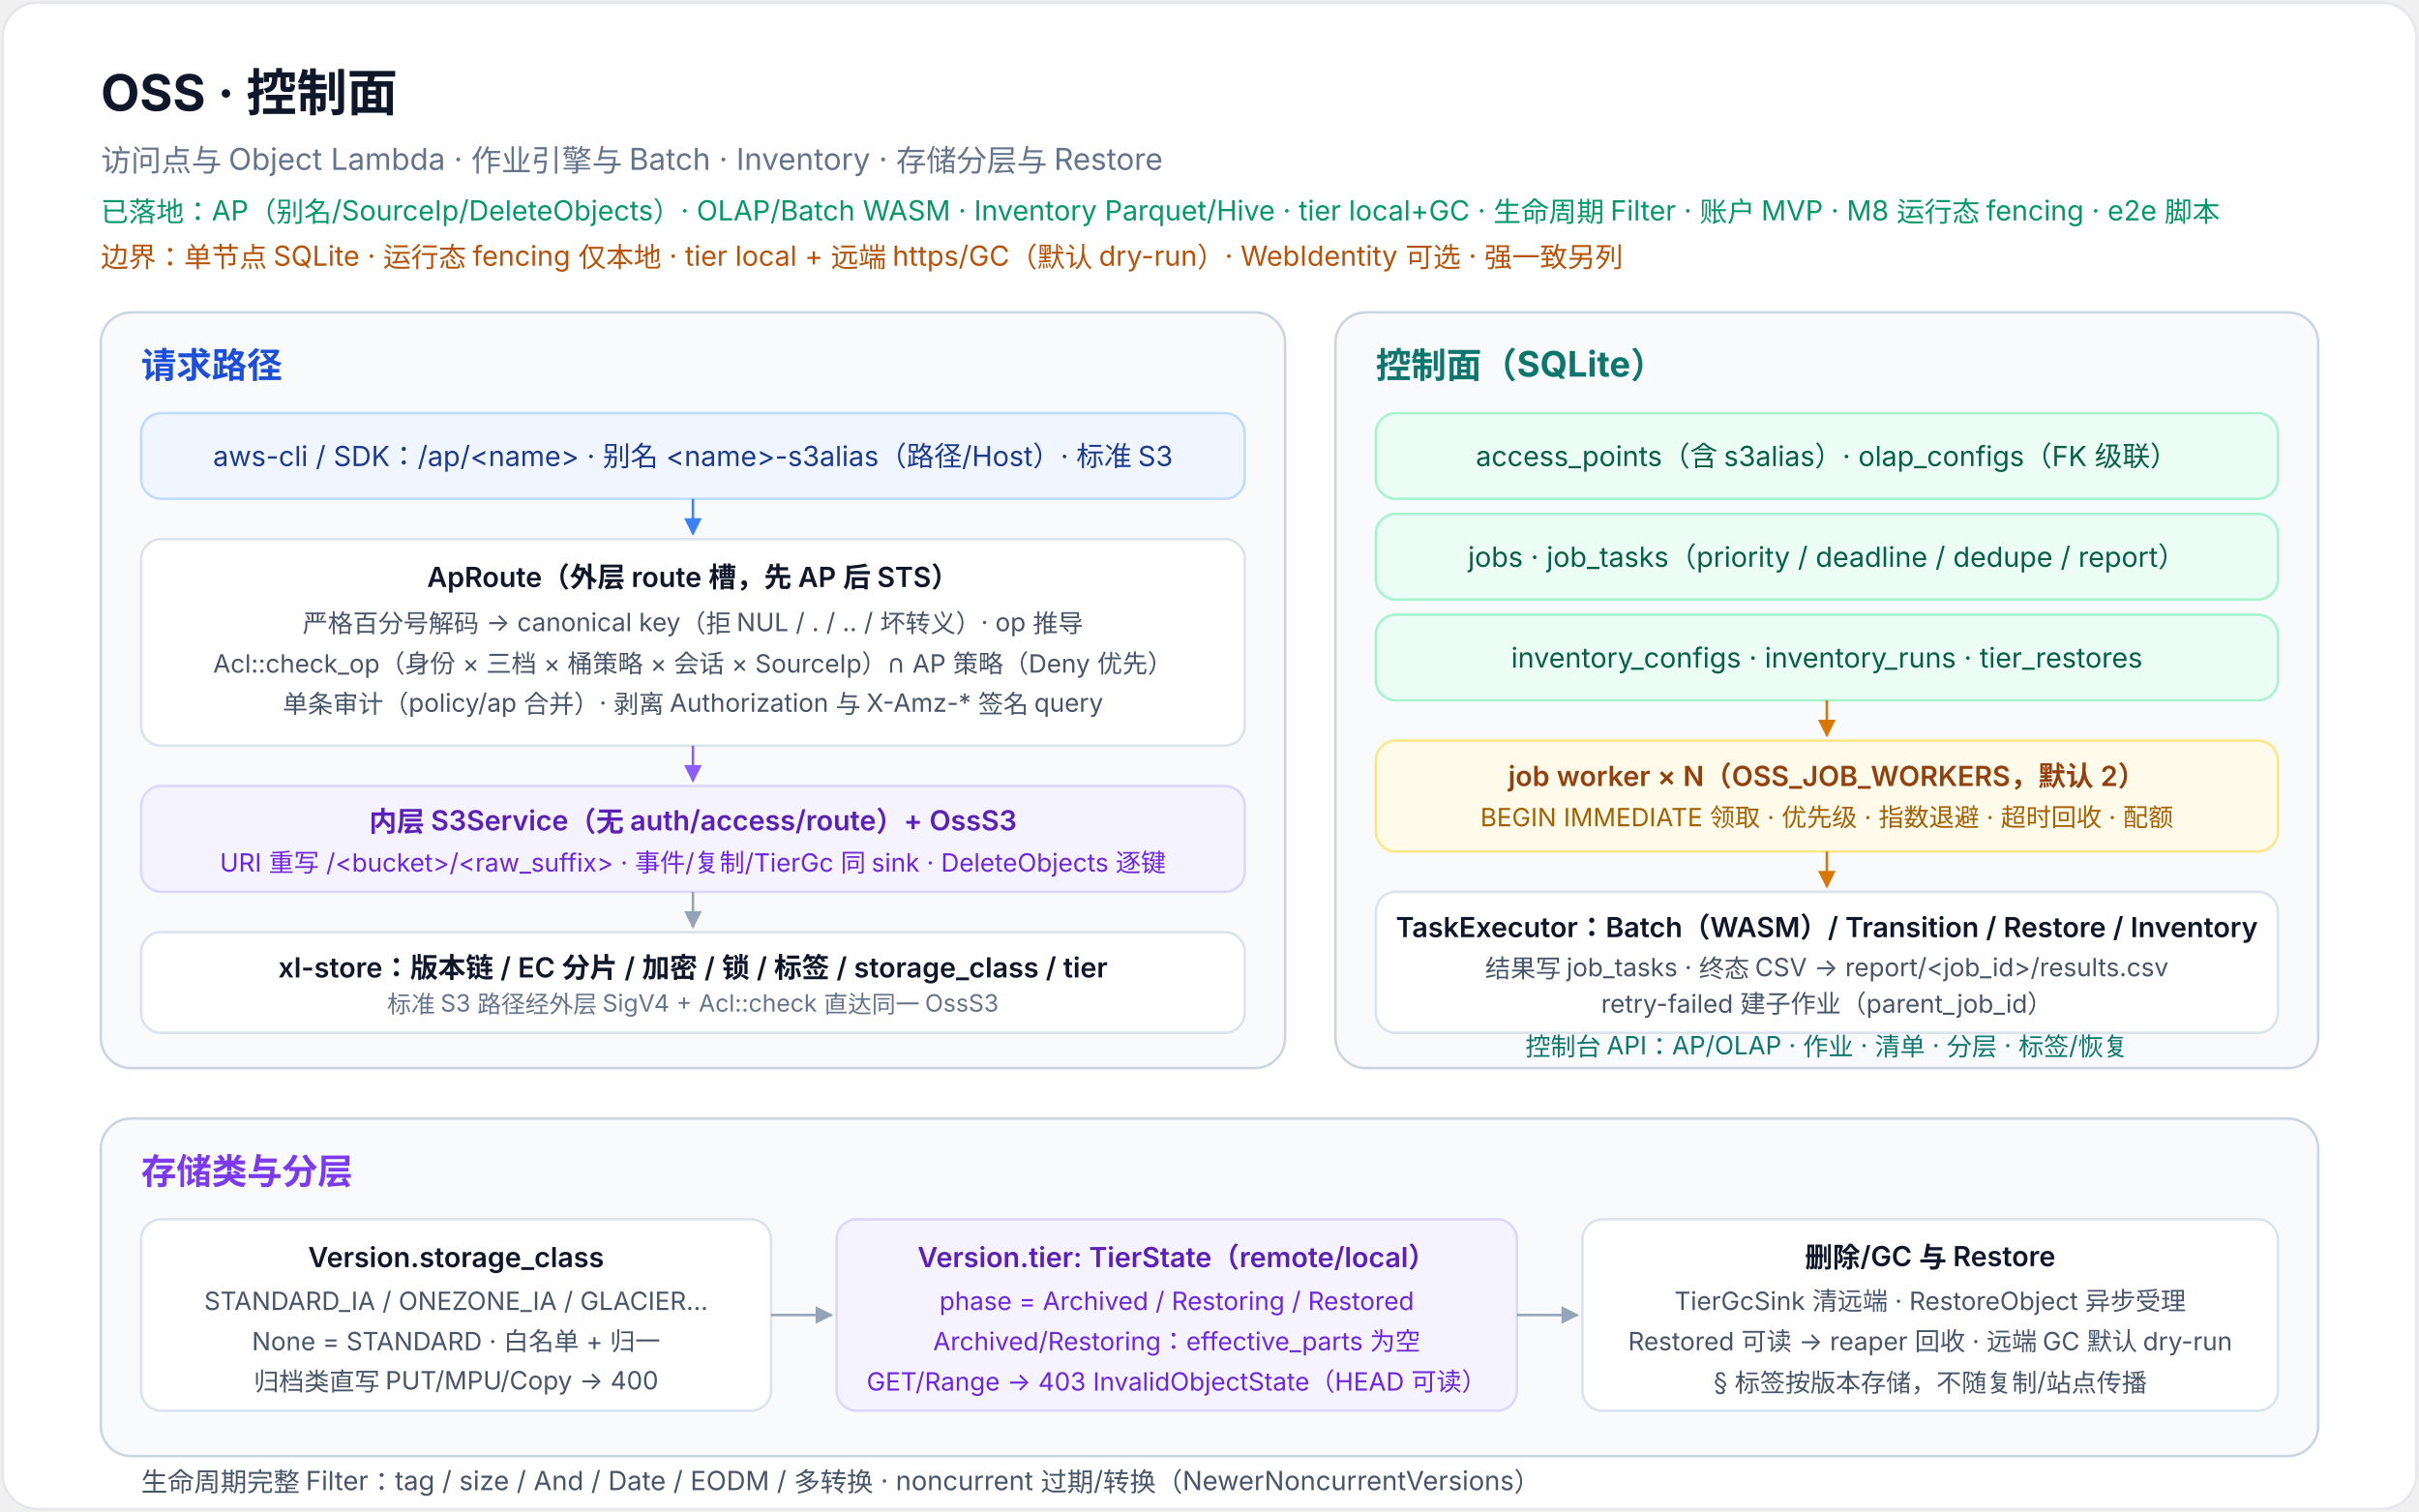
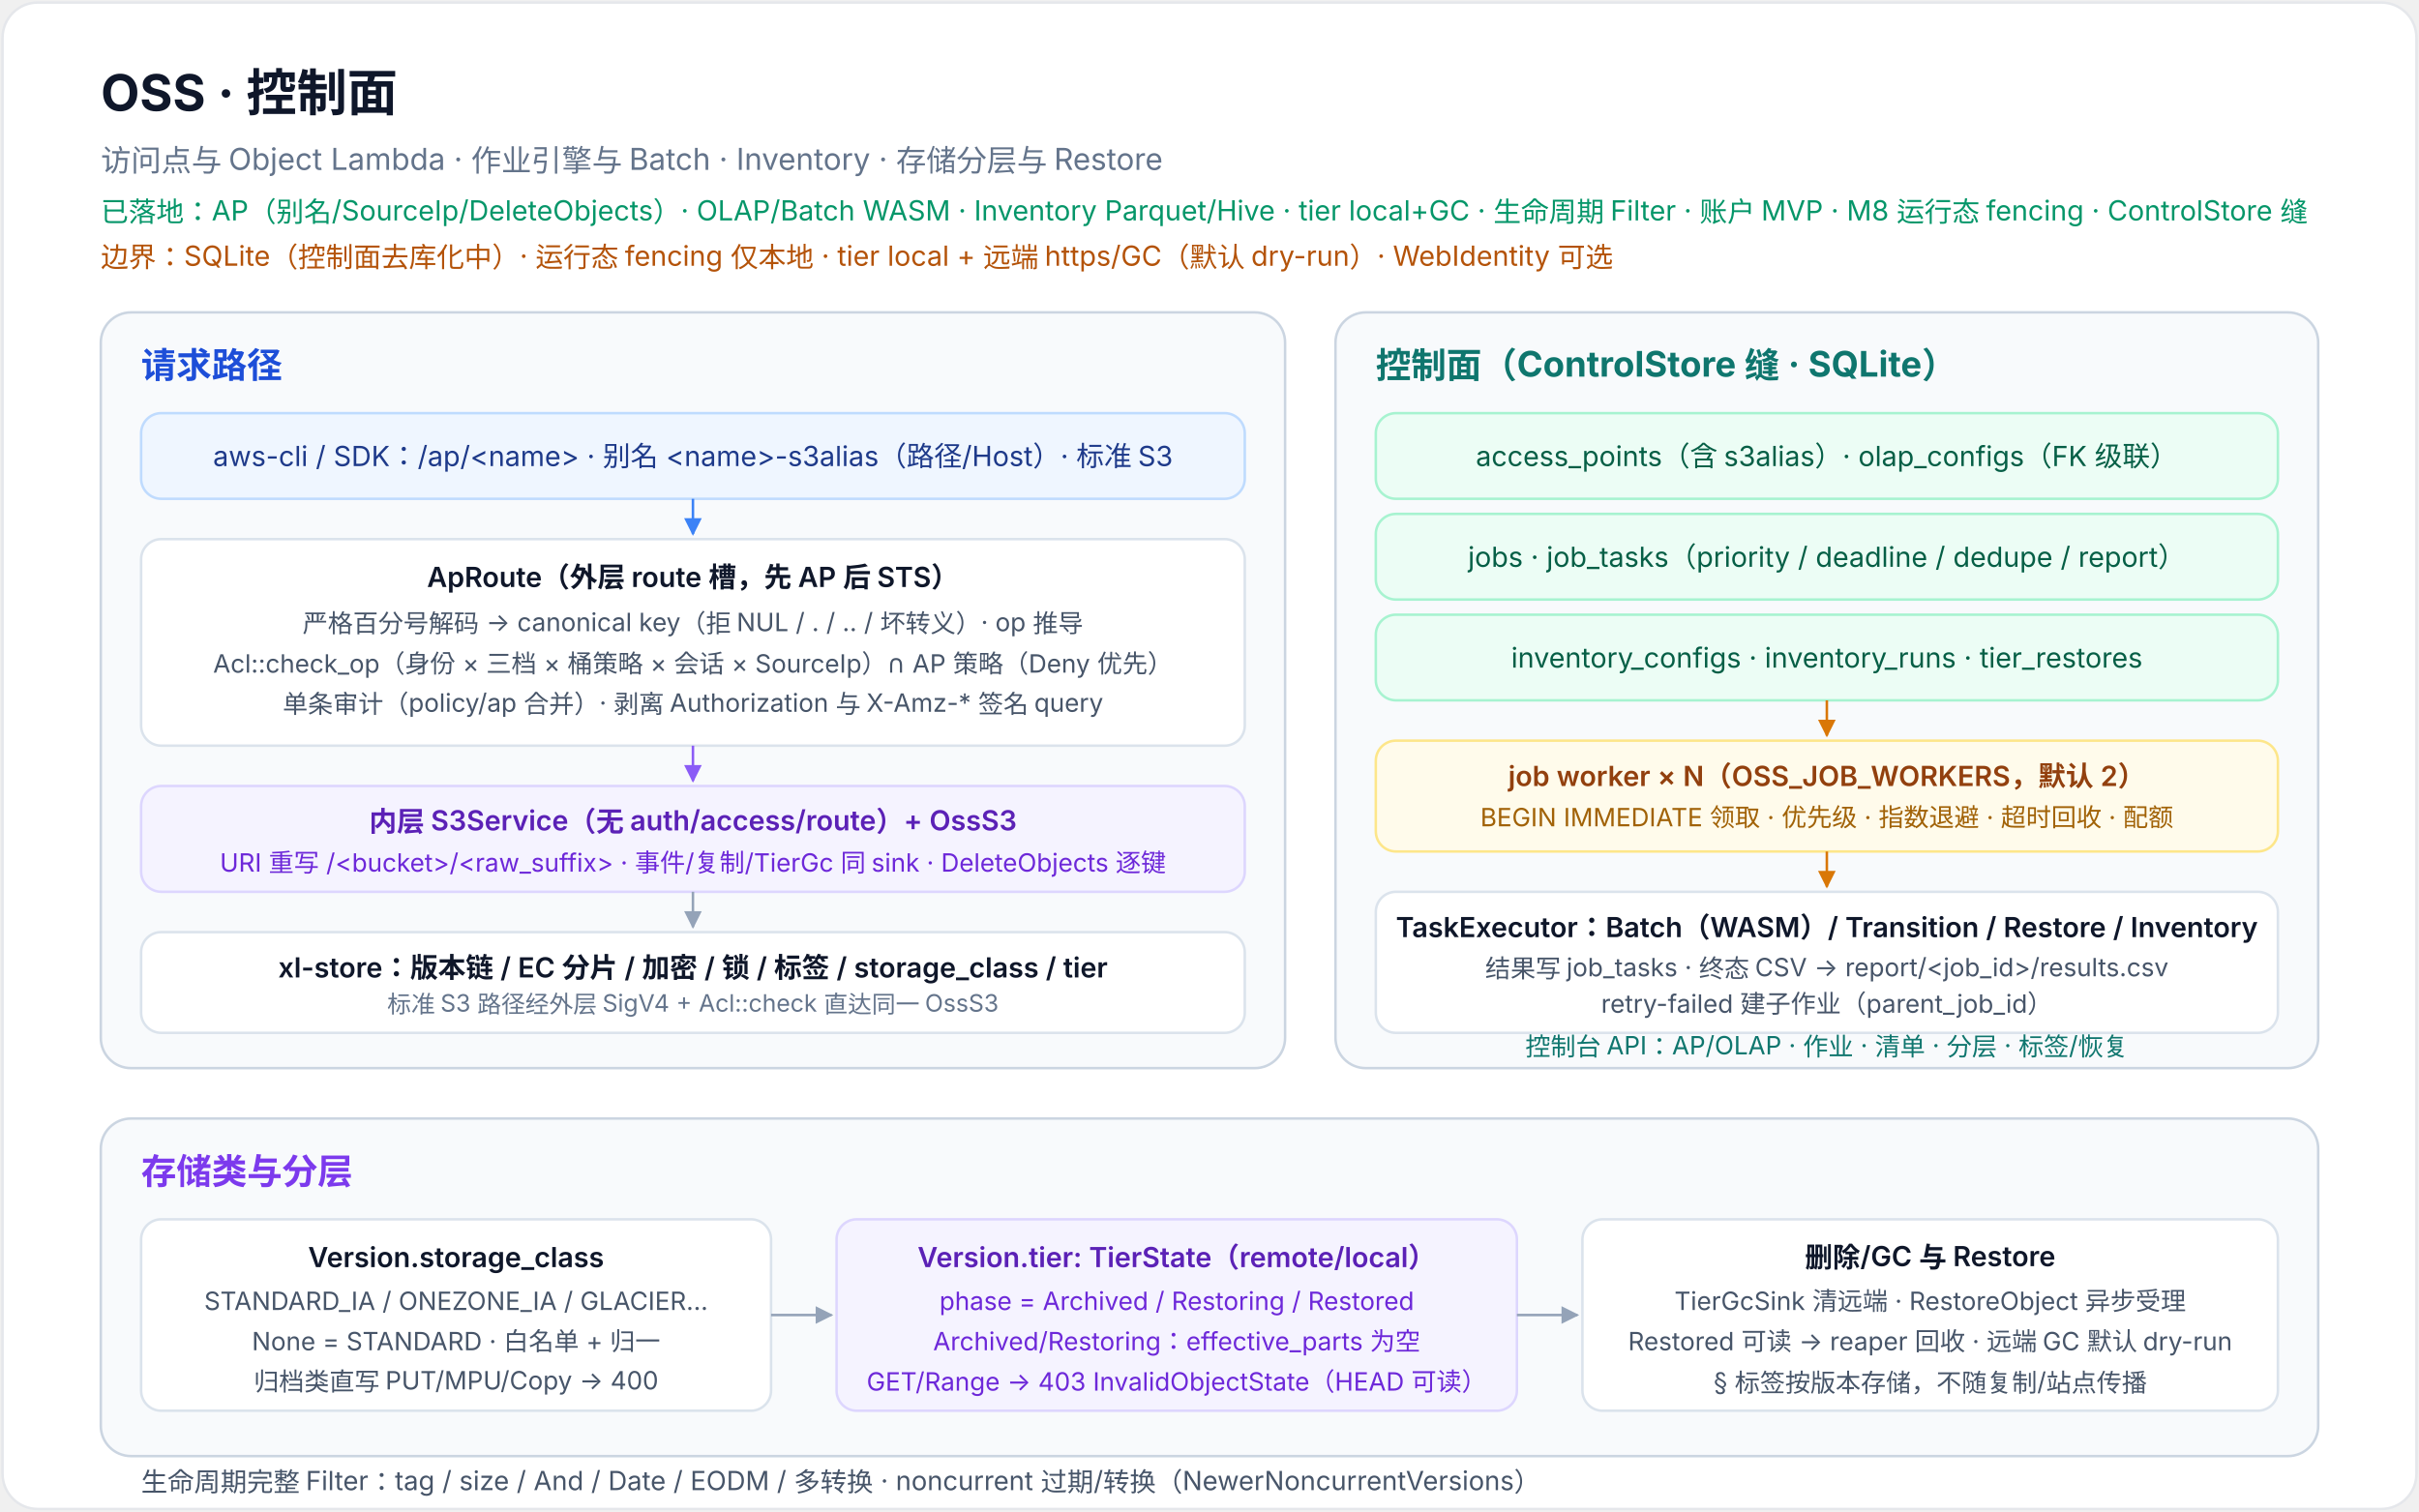
<svg xmlns="http://www.w3.org/2000/svg" viewBox="0 0 960 600" width="960" height="600" font-family="-apple-system, BlinkMacSystemFont, 'Segoe UI', 'Noto Sans SC', 'PingFang SC', 'Microsoft YaHei', sans-serif">
  <defs>
    <marker id="a" viewBox="0 0 10 10" refX="9" refY="5" markerWidth="7" markerHeight="7" orient="auto-start-reverse">
      <path d="M0,0 L10,5 L0,10 z" fill="#94a3b8" />
    </marker>
    <marker id="blue" viewBox="0 0 10 10" refX="9" refY="5" markerWidth="7" markerHeight="7" orient="auto-start-reverse">
      <path d="M0,0 L10,5 L0,10 z" fill="#3b82f6" />
    </marker>
    <marker id="violet" viewBox="0 0 10 10" refX="9" refY="5" markerWidth="7" markerHeight="7" orient="auto-start-reverse">
      <path d="M0,0 L10,5 L0,10 z" fill="#8b5cf6" />
    </marker>
    <marker id="amber" viewBox="0 0 10 10" refX="9" refY="5" markerWidth="7" markerHeight="7" orient="auto-start-reverse">
      <path d="M0,0 L10,5 L0,10 z" fill="#d97706" />
    </marker>
  </defs>
  <rect x="1" y="1" width="958" height="598" rx="14" fill="#ffffff" stroke="#e5e7eb" />
  <text x="40" y="44" font-size="20" font-weight="700" fill="#0f172a">OSS · 控制面</text>
  <text x="40" y="68" font-size="12" fill="#64748b">访问点与 Object Lambda · 作业引擎与 Batch · Inventory · 存储分层与 Restore</text>
-   <text x="40" y="88" font-size="11" fill="#059669">已落地：AP（别名/SourceIp/DeleteObjects）· OLAP/Batch WASM · Inventory Parquet/Hive · tier local+GC · 生命周期 Filter · 账户 MVP · M8 运行态 fencing · e2e 脚本</text>
-   <text x="40" y="106" font-size="11" fill="#b45309">边界：单节点 SQLite · 运行态 fencing 仅本地 · tier local + 远端 https/GC（默认 dry-run）· WebIdentity 可选 · 强一致另列</text>
+   <text x="40" y="88" font-size="11" fill="#059669">已落地：AP（别名/SourceIp/DeleteObjects）· OLAP/Batch WASM · Inventory Parquet/Hive · tier local+GC · 生命周期 Filter · 账户 MVP · M8 运行态 fencing · ControlStore 缝</text>
+   <text x="40" y="106" font-size="11" fill="#b45309">边界：SQLite（控制面去库化中）· 运行态 fencing 仅本地 · tier local + 远端 https/GC（默认 dry-run）· WebIdentity 可选</text>
  <rect x="40" y="124" width="470" height="300" rx="12" fill="#f8fafc" stroke="#cbd5e1" />
  <text x="56" y="150" font-size="14" font-weight="700" fill="#1d4ed8">请求路径</text>
  <rect x="56" y="164" width="438" height="34" rx="8" fill="#eff6ff" stroke="#bfdbfe" />
  <text x="275" y="185" font-size="11" fill="#1e3a8a" text-anchor="middle">aws-cli / SDK：/ap/&lt;name&gt; · 别名 &lt;name&gt;-s3alias（路径/Host）· 标准 S3</text>
  <line x1="275" y1="198" x2="275" y2="212" stroke="#3b82f6" marker-end="url(#blue)" />
  <rect x="56" y="214" width="438" height="82" rx="8" fill="#ffffff" stroke="#dbe3ec" />
  <text x="275" y="233" font-size="11" font-weight="600" fill="#0f172a" text-anchor="middle">ApRoute（外层 route 槽，先 AP 后 STS）</text>
  <text x="275" y="251" font-size="10" fill="#475569" text-anchor="middle">严格百分号解码 → canonical key（拒 NUL / . / .. / 坏转义）· op 推导</text>
  <text x="275" y="267" font-size="10" fill="#475569" text-anchor="middle">Acl::check_op（身份 × 三档 × 桶策略 × 会话 × SourceIp）∩ AP 策略（Deny 优先）</text>
  <text x="275" y="283" font-size="10" fill="#475569" text-anchor="middle">单条审计（policy/ap 合并）· 剥离 Authorization 与 X-Amz-* 签名 query</text>
  <line x1="275" y1="296" x2="275" y2="310" stroke="#8b5cf6" marker-end="url(#violet)" />
  <rect x="56" y="312" width="438" height="42" rx="8" fill="#f5f3ff" stroke="#ddd6fe" />
  <text x="275" y="330" font-size="11" font-weight="600" fill="#5b21b6" text-anchor="middle">内层 S3Service（无 auth/access/route）+ OssS3</text>
  <text x="275" y="346" font-size="10" fill="#6d28d9" text-anchor="middle">URI 重写 /&lt;bucket&gt;/&lt;raw_suffix&gt; · 事件/复制/TierGc 同 sink · DeleteObjects 逐键</text>
  <line x1="275" y1="354" x2="275" y2="368" stroke="#94a3b8" marker-end="url(#a)" />
  <rect x="56" y="370" width="438" height="40" rx="8" fill="#ffffff" stroke="#dbe3ec" />
  <text x="275" y="388" font-size="11" font-weight="600" fill="#0f172a" text-anchor="middle">xl-store：版本链 / EC 分片 / 加密 / 锁 / 标签 / storage_class / tier</text>
  <text x="275" y="402" font-size="9.5" fill="#64748b" text-anchor="middle">标准 S3 路径经外层 SigV4 + Acl::check 直达同一 OssS3</text>
  <rect x="530" y="124" width="390" height="300" rx="12" fill="#f8fafc" stroke="#cbd5e1" />
-   <text x="546" y="150" font-size="14" font-weight="700" fill="#0f766e">控制面（SQLite）</text>
+   <text x="546" y="150" font-size="14" font-weight="700" fill="#0f766e">控制面（ControlStore 缝 · SQLite）</text>
  <rect x="546" y="164" width="358" height="34" rx="8" fill="#ecfdf5" stroke="#a7f3d0" />
  <text x="725" y="185" font-size="11" fill="#065f46" text-anchor="middle">access_points（含 s3alias）· olap_configs（FK 级联）</text>
  <rect x="546" y="204" width="358" height="34" rx="8" fill="#ecfdf5" stroke="#a7f3d0" />
  <text x="725" y="225" font-size="11" fill="#065f46" text-anchor="middle">jobs · job_tasks（priority / deadline / dedupe / report）</text>
  <rect x="546" y="244" width="358" height="34" rx="8" fill="#ecfdf5" stroke="#a7f3d0" />
  <text x="725" y="265" font-size="11" fill="#065f46" text-anchor="middle">inventory_configs · inventory_runs · tier_restores</text>
  <line x1="725" y1="278" x2="725" y2="292" stroke="#d97706" marker-end="url(#amber)" />
  <rect x="546" y="294" width="358" height="44" rx="8" fill="#fffbeb" stroke="#fde68a" />
  <text x="725" y="312" font-size="11" font-weight="600" fill="#92400e" text-anchor="middle">job worker × N（OSS_JOB_WORKERS，默认 2）</text>
  <text x="725" y="328" font-size="10" fill="#a16207" text-anchor="middle">BEGIN IMMEDIATE 领取 · 优先级 · 指数退避 · 超时回收 · 配额</text>
  <line x1="725" y1="338" x2="725" y2="352" stroke="#d97706" marker-end="url(#amber)" />
  <rect x="546" y="354" width="358" height="56" rx="8" fill="#ffffff" stroke="#dbe3ec" />
  <text x="725" y="372" font-size="11" font-weight="600" fill="#0f172a" text-anchor="middle">TaskExecutor：Batch（WASM）/ Transition / Restore / Inventory</text>
  <text x="725" y="388" font-size="10" fill="#475569" text-anchor="middle">结果写 job_tasks · 终态 CSV → report/&lt;job_id&gt;/results.csv</text>
  <text x="725" y="402" font-size="10" fill="#475569" text-anchor="middle">retry-failed 建子作业（parent_job_id）</text>
  <text x="725" y="419" font-size="10" fill="#0f766e" text-anchor="middle">控制台 API：AP/OLAP · 作业 · 清单 · 分层 · 标签/恢复</text>
  <rect x="40" y="444" width="880" height="134" rx="12" fill="#f8fafc" stroke="#cbd5e1" />
  <text x="56" y="470" font-size="14" font-weight="700" fill="#7c3aed">存储类与分层</text>
  <rect x="56" y="484" width="250" height="76" rx="8" fill="#ffffff" stroke="#dbe3ec" />
  <text x="181" y="503" font-size="11" font-weight="600" fill="#0f172a" text-anchor="middle">Version.storage_class</text>
  <text x="181" y="520" font-size="10" fill="#475569" text-anchor="middle">STANDARD_IA / ONEZONE_IA / GLACIER…</text>
  <text x="181" y="536" font-size="10" fill="#475569" text-anchor="middle">None = STANDARD · 白名单 + 归一</text>
  <text x="181" y="552" font-size="10" fill="#475569" text-anchor="middle">归档类直写 PUT/MPU/Copy → 400</text>
  <line x1="306" y1="522" x2="330" y2="522" stroke="#94a3b8" marker-end="url(#a)" />
  <rect x="332" y="484" width="270" height="76" rx="8" fill="#f5f3ff" stroke="#ddd6fe" />
  <text x="467" y="503" font-size="11" font-weight="600" fill="#5b21b6" text-anchor="middle">Version.tier: TierState（remote/local）</text>
  <text x="467" y="520" font-size="10" fill="#6d28d9" text-anchor="middle">phase = Archived / Restoring / Restored</text>
  <text x="467" y="536" font-size="10" fill="#6d28d9" text-anchor="middle">Archived/Restoring：effective_parts 为空</text>
  <text x="467" y="552" font-size="10" fill="#6d28d9" text-anchor="middle">GET/Range → 403 InvalidObjectState（HEAD 可读）</text>
  <line x1="602" y1="522" x2="626" y2="522" stroke="#94a3b8" marker-end="url(#a)" />
  <rect x="628" y="484" width="276" height="76" rx="8" fill="#ffffff" stroke="#dbe3ec" />
  <text x="766" y="503" font-size="11" font-weight="600" fill="#0f172a" text-anchor="middle">删除/GC 与 Restore</text>
  <text x="766" y="520" font-size="10" fill="#475569" text-anchor="middle">TierGcSink 清远端 · RestoreObject 异步受理</text>
  <text x="766" y="536" font-size="10" fill="#475569" text-anchor="middle">Restored 可读 → reaper 回收 · 远端 GC 默认 dry-run</text>
  <text x="766" y="552" font-size="10" fill="#475569" text-anchor="middle">§ 标签按版本存储，不随复制/站点传播</text>
  <text x="56" y="592" font-size="10.5" fill="#475569">生命周期完整 Filter：tag / size / And / Date / EODM / 多转换 · noncurrent 过期/转换（NewerNoncurrentVersions）</text>
</svg>
